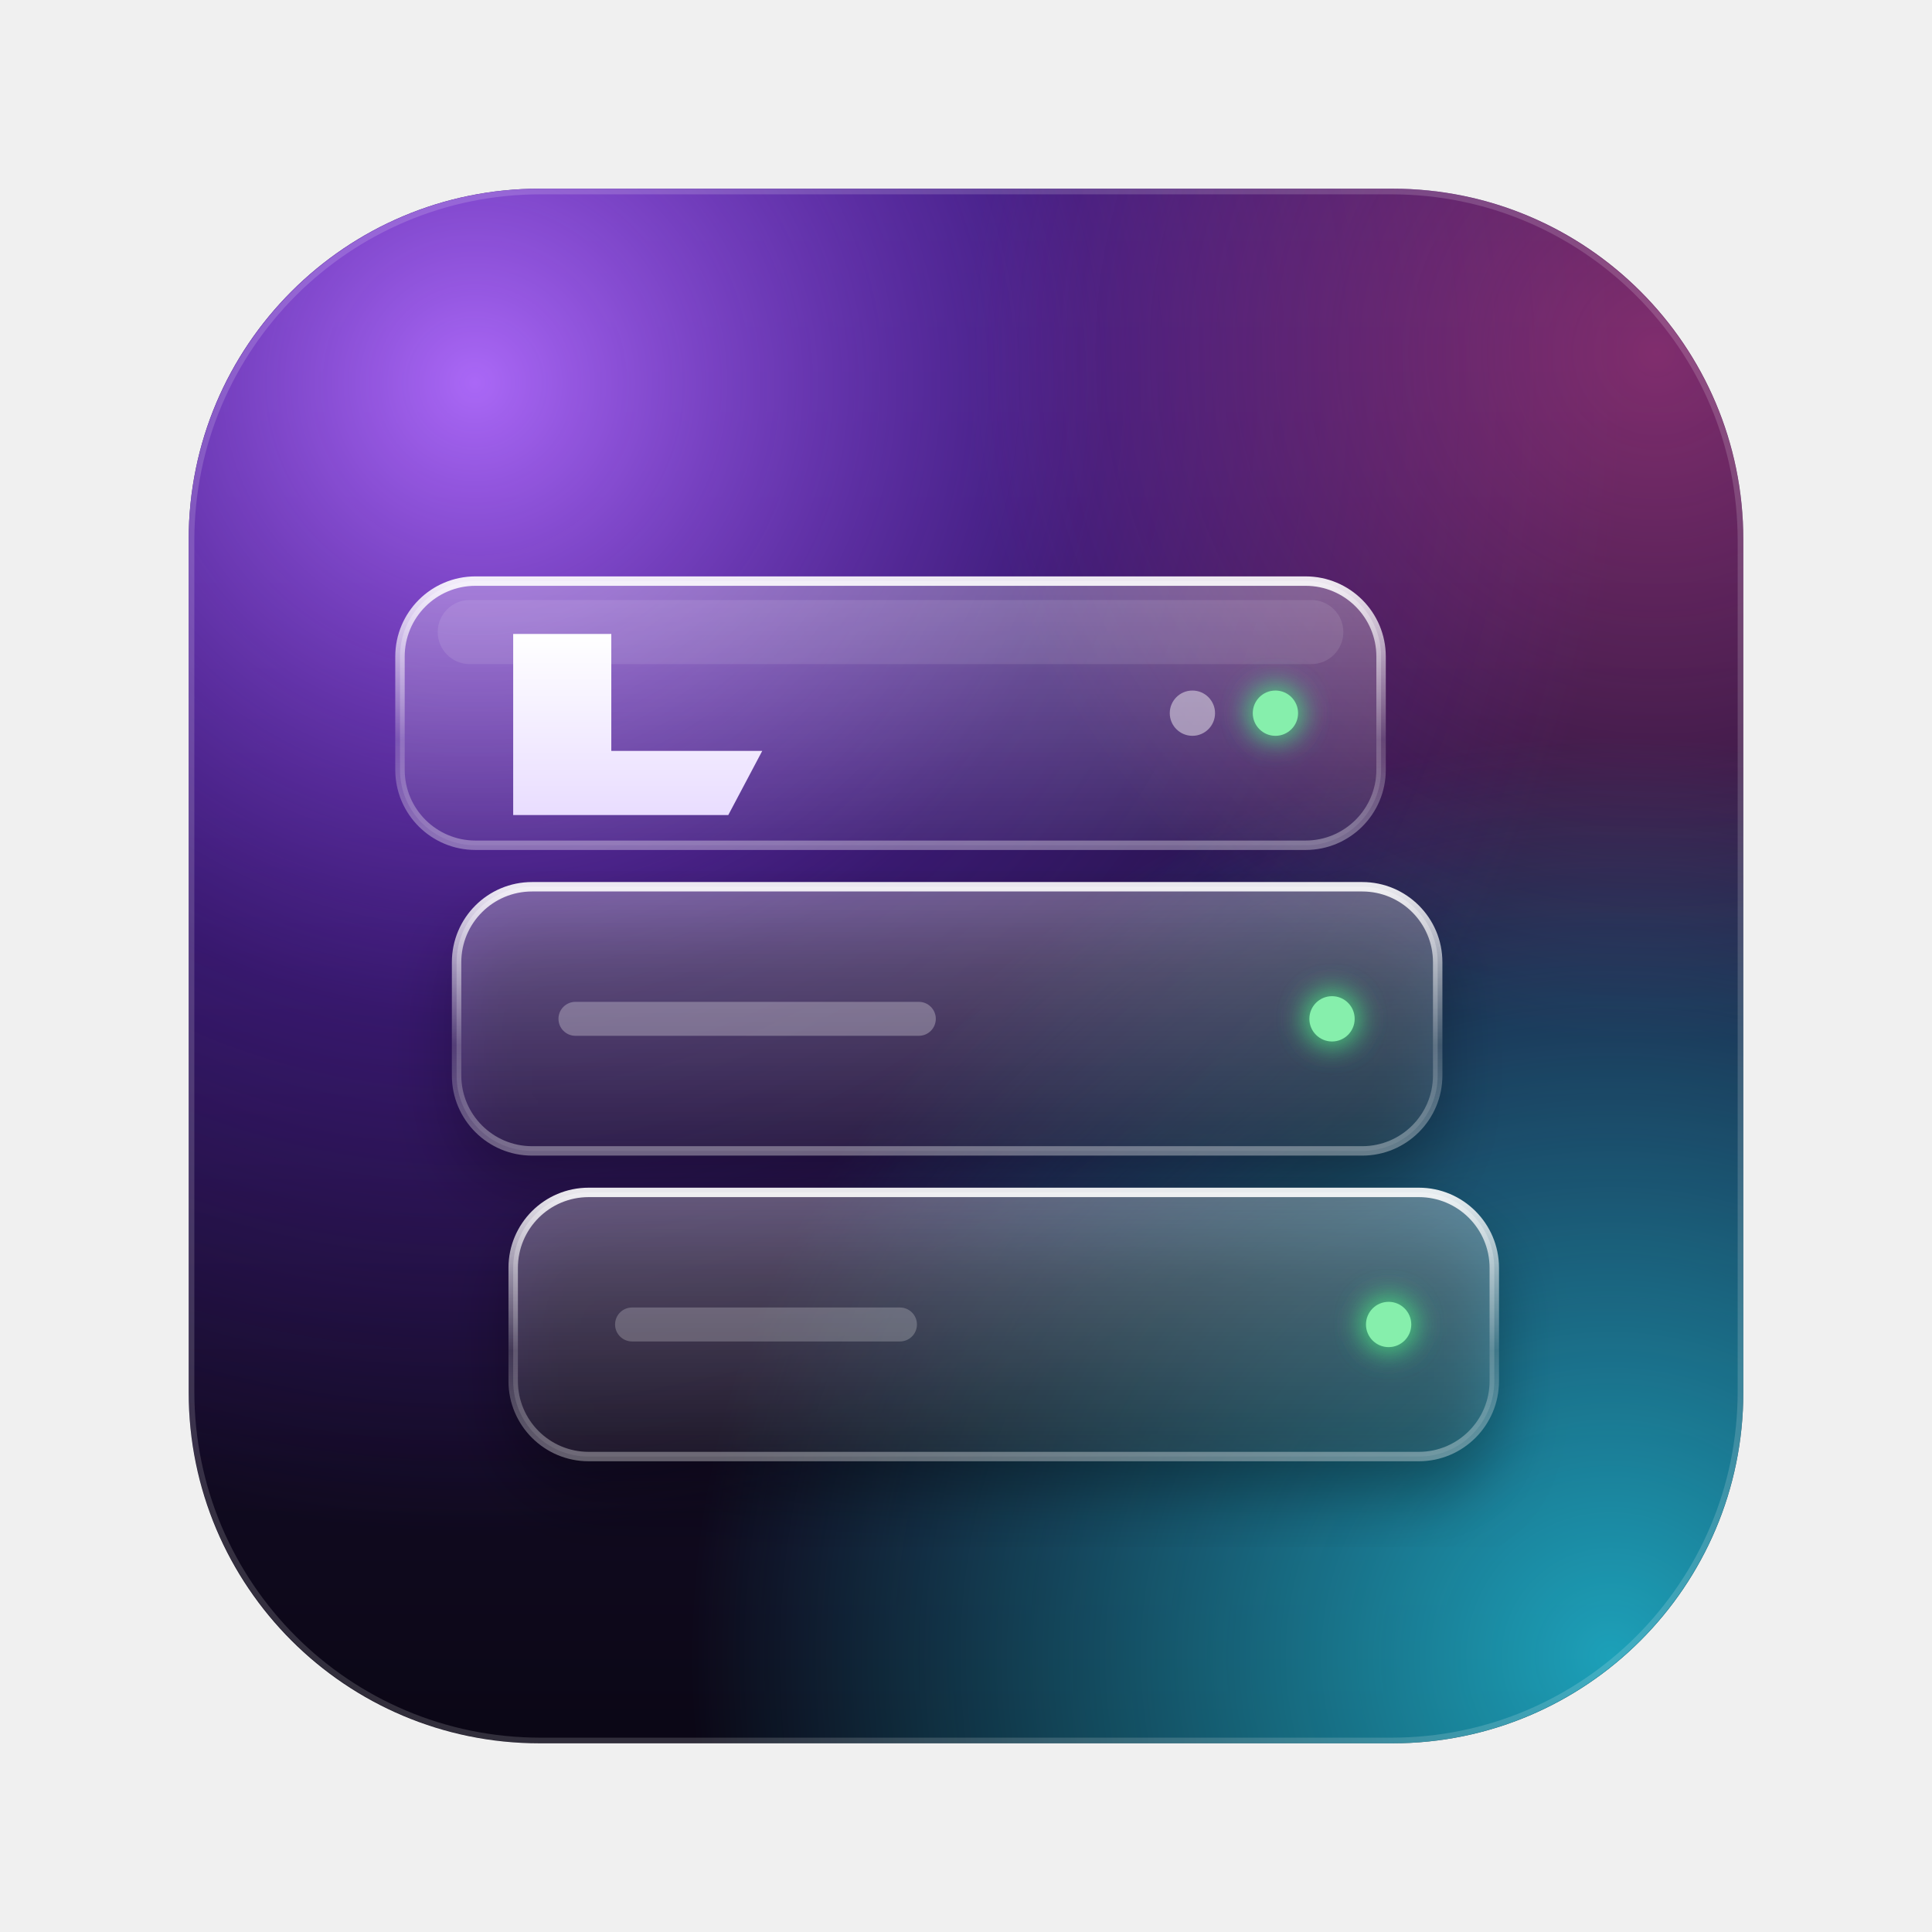
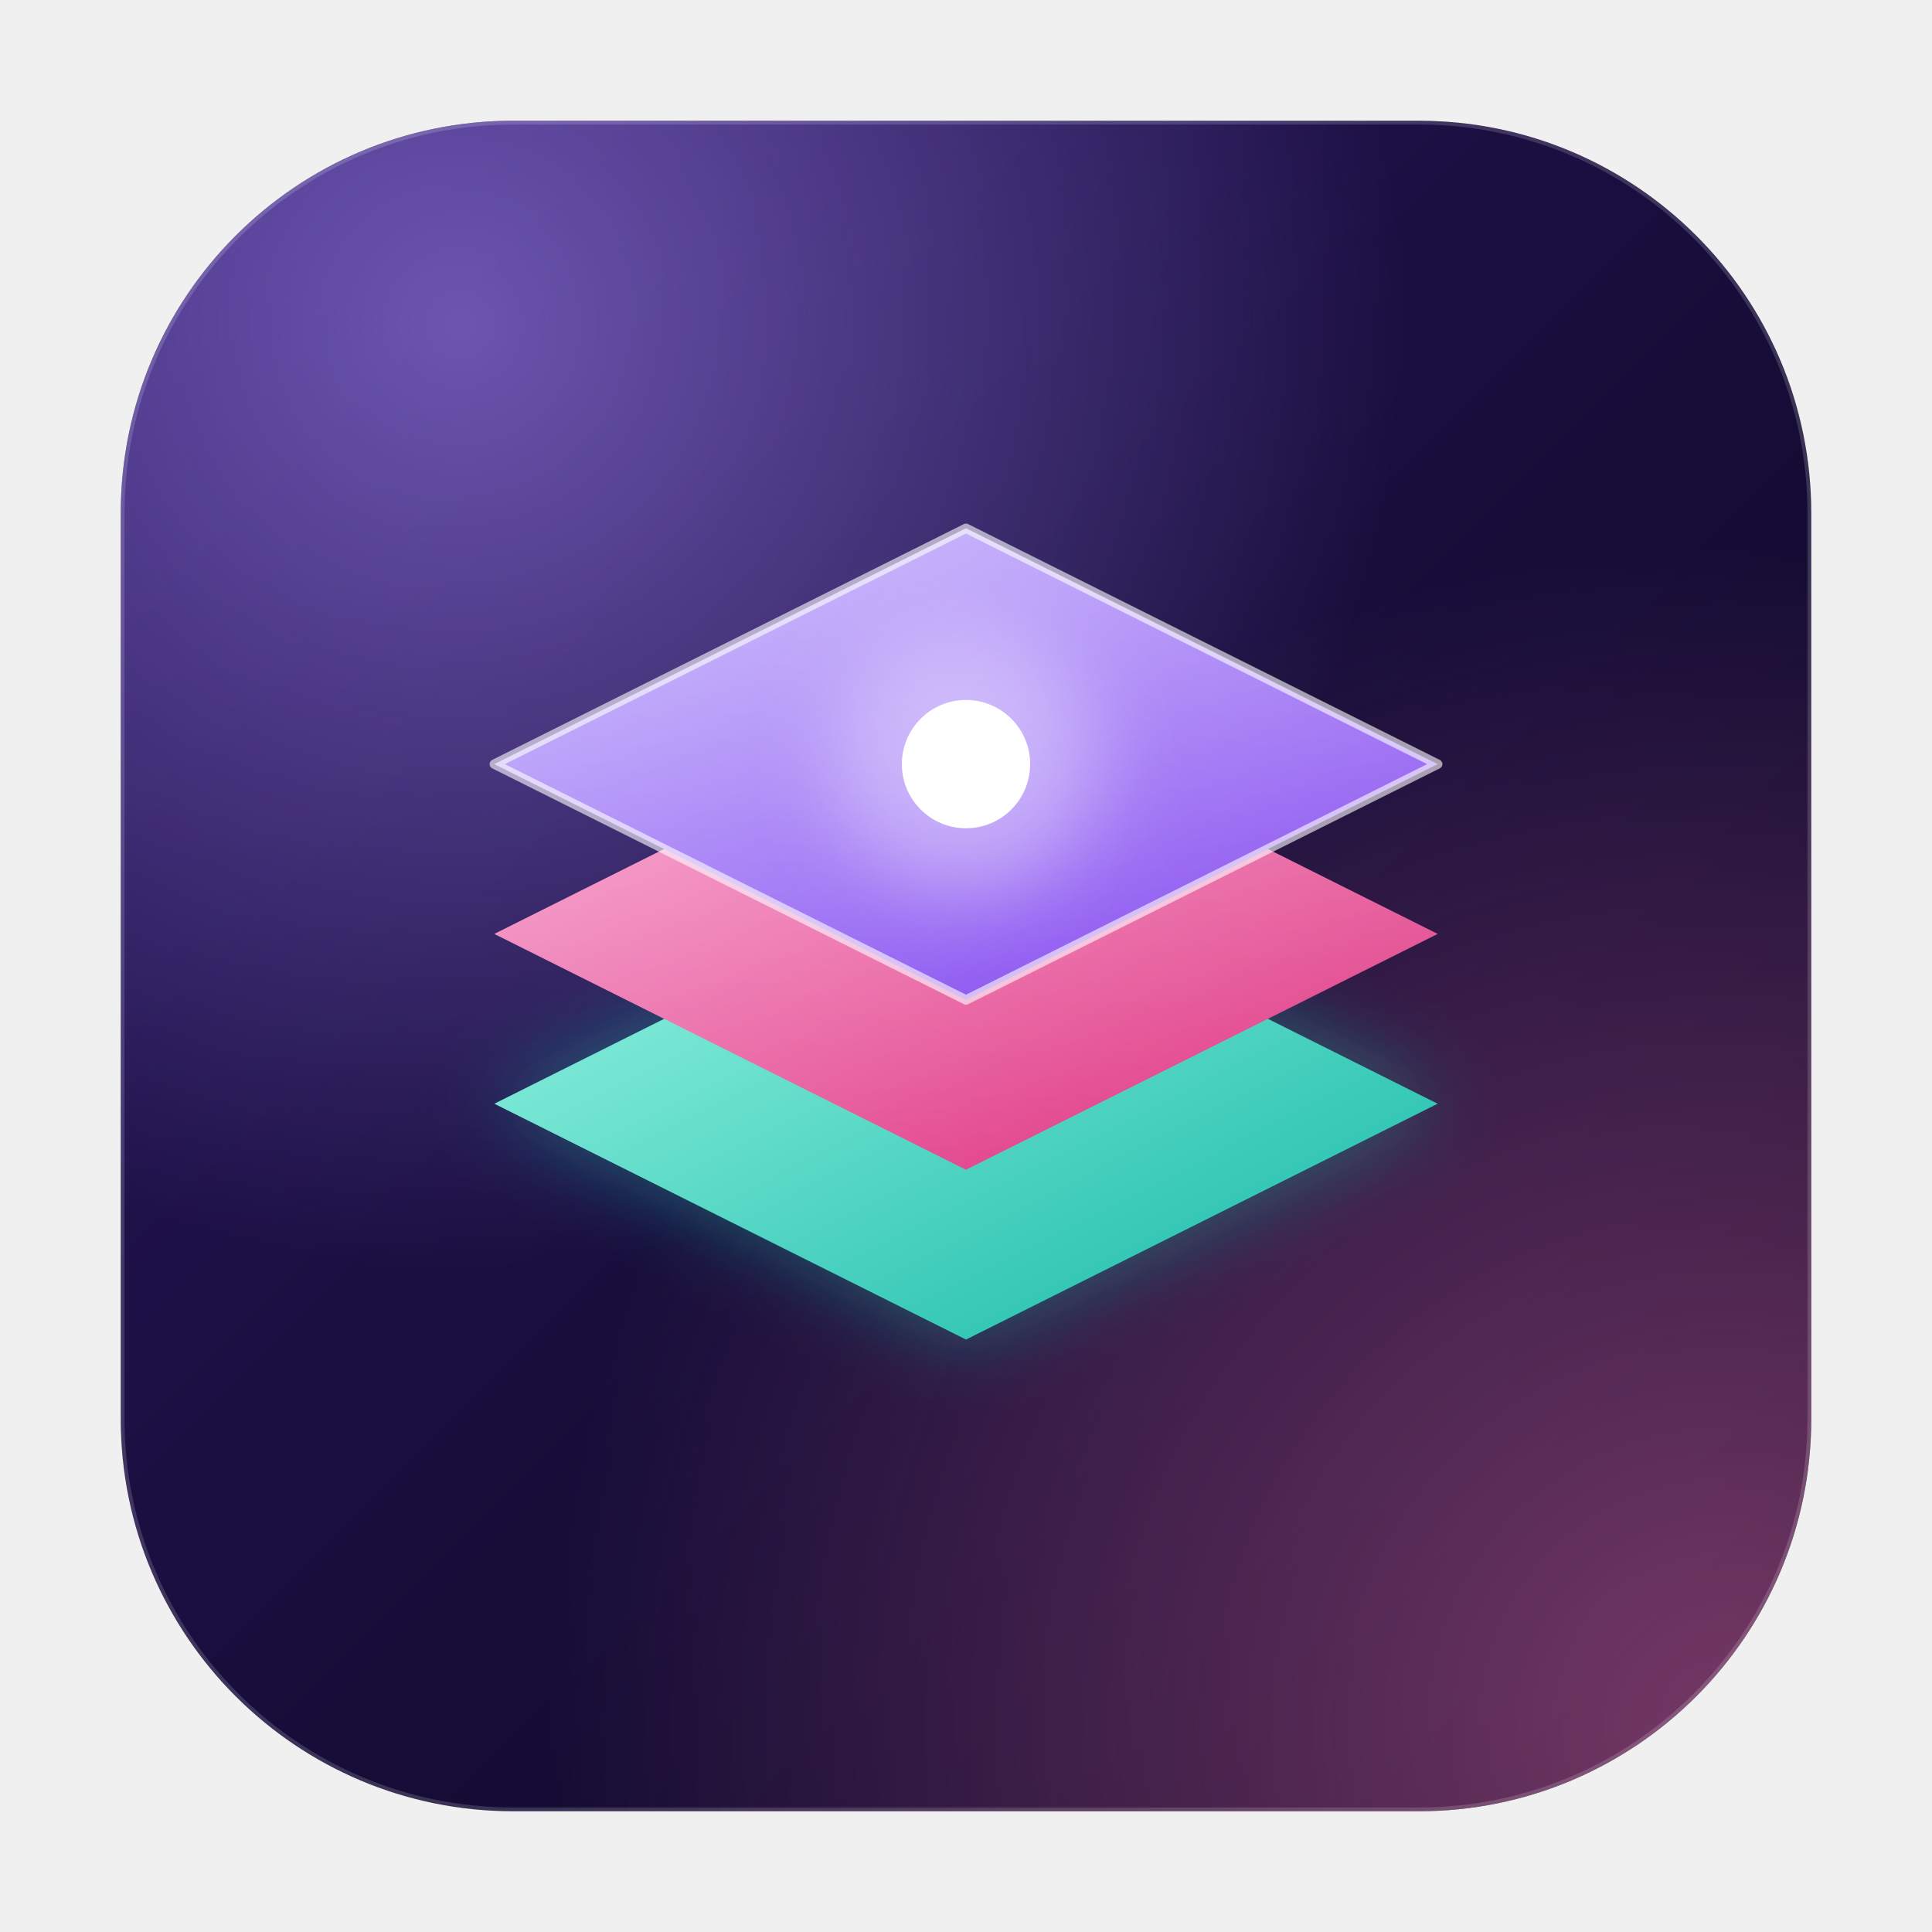
<svg xmlns="http://www.w3.org/2000/svg" viewBox="0 0 1024 1024">
  <defs>
-     <linearGradient id="base" x1="0" y1="0" x2="0" y2="1">
-       <stop offset="0" stop-color="#2a1950" />
-       <stop offset="1" stop-color="#0b0716" />
+     <linearGradient id="bg" x1="0" y1="0" x2="1" y2="1">
+       <stop offset="0" stop-color="#2a1660" />
+       <stop offset="0.55" stop-color="#160d38" />
+       <stop offset="1" stop-color="#0b0820" />
    </linearGradient>
-     <radialGradient id="glowA" cx="0.18" cy="0.12" r="0.75">
-       <stop offset="0" stop-color="#b16cff" stop-opacity="0.95" />
-       <stop offset="0.55" stop-color="#6d28d9" stop-opacity="0.35" />
-       <stop offset="1" stop-color="#6d28d9" stop-opacity="0" />
+     <radialGradient id="g1" cx="0.2" cy="0.12" r="0.8">
+       <stop offset="0" stop-color="#a78bfa" stop-opacity="0.55" />
+       <stop offset="0.7" stop-color="#a78bfa" stop-opacity="0" />
    </radialGradient>
-     <radialGradient id="glowB" cx="0.92" cy="0.95" r="0.6">
-       <stop offset="0" stop-color="#22d3ee" stop-opacity="0.75" />
-       <stop offset="1" stop-color="#22d3ee" stop-opacity="0" />
+     <radialGradient id="g2" cx="0.95" cy="0.95" r="0.7">
+       <stop offset="0" stop-color="#f472b6" stop-opacity="0.45" />
+       <stop offset="1" stop-color="#f472b6" stop-opacity="0" />
    </radialGradient>
-     <radialGradient id="glowC" cx="0.95" cy="0.1" r="0.45">
-       <stop offset="0" stop-color="#ec4899" stop-opacity="0.45" />
-       <stop offset="1" stop-color="#ec4899" stop-opacity="0" />
-     </radialGradient>
-     <linearGradient id="pane" x1="0" y1="0" x2="0" y2="1">
-       <stop offset="0" stop-color="#ffffff" stop-opacity="0.30" />
-       <stop offset="1" stop-color="#ffffff" stop-opacity="0.07" />
+     <linearGradient id="layer1" x1="0" y1="0" x2="1" y2="1">
+       <stop offset="0" stop-color="#c4b5fd" />
+       <stop offset="1" stop-color="#7c3aed" />
    </linearGradient>
-     <linearGradient id="edge" x1="0" y1="0" x2="0" y2="1">
-       <stop offset="0" stop-color="#ffffff" stop-opacity="0.9" />
-       <stop offset="0.6" stop-color="#ffffff" stop-opacity="0.18" />
-       <stop offset="1" stop-color="#ffffff" stop-opacity="0.35" />
+     <linearGradient id="layer2" x1="0" y1="0" x2="1" y2="1">
+       <stop offset="0" stop-color="#f9a8d4" />
+       <stop offset="1" stop-color="#db2777" />
    </linearGradient>
-     <linearGradient id="mark" x1="0" y1="0" x2="0" y2="1">
-       <stop offset="0" stop-color="#ffffff" />
-       <stop offset="1" stop-color="#e9ddff" />
+     <linearGradient id="layer3" x1="0" y1="0" x2="1" y2="1">
+       <stop offset="0" stop-color="#99f6e4" />
+       <stop offset="1" stop-color="#14b8a6" />
    </linearGradient>
-     <filter id="soft" x="-20%" y="-20%" width="140%" height="140%">
-       <feGaussianBlur stdDeviation="18" />
+     <linearGradient id="glass" x1="0" y1="0" x2="0" y2="1">
+       <stop offset="0" stop-color="#ffffff" stop-opacity="0.5" />
+       <stop offset="1" stop-color="#ffffff" stop-opacity="0.05" />
+     </linearGradient>
+     <filter id="soft" x="-30%" y="-30%" width="160%" height="160%">
+       <feGaussianBlur stdDeviation="22" />
    </filter>
-     <filter id="dotglow" x="-200%" y="-200%" width="500%" height="500%">
-       <feGaussianBlur stdDeviation="7" />
-     </filter>
-     <clipPath id="sq">
-       <rect x="100" y="100" width="824" height="824" rx="186" />
-     </clipPath>
  </defs>
-   <g clip-path="url(#sq)">
-     <rect x="100" y="100" width="824" height="824" fill="url(#base)" />
-     <rect x="100" y="100" width="824" height="824" fill="url(#glowA)" />
-     <rect x="100" y="100" width="824" height="824" fill="url(#glowC)" />
-     <rect x="100" y="100" width="824" height="824" fill="url(#glowB)" />
-     <rect x="272" y="652" width="520" height="140" rx="40" fill="#000" opacity="0.35" filter="url(#soft)" />
-     <rect x="242" y="490" width="520" height="140" rx="40" fill="#000" opacity="0.3" filter="url(#soft)" />
-     <rect x="272" y="632" width="520" height="140" rx="40" fill="url(#pane)" stroke="url(#edge)" stroke-width="5" />
-     <rect x="242" y="470" width="520" height="140" rx="40" fill="url(#pane)" stroke="url(#edge)" stroke-width="5" />
-     <rect x="212" y="308" width="520" height="140" rx="40" fill="url(#pane)" stroke="url(#edge)" stroke-width="5" />
-     <rect x="232" y="318" width="480" height="34" rx="17" fill="#ffffff" opacity="0.10" />
-     <path d="M272 336 h52 v62 h80 l-18 34 H272 z" fill="url(#mark)" />
-     <g>
-       <circle cx="676" cy="378" r="15" fill="#4ade80" filter="url(#dotglow)" opacity="0.9" />
-       <circle cx="676" cy="378" r="12" fill="#86efac" />
-       <circle cx="632" cy="378" r="12" fill="#ffffff" opacity="0.45" />
-       <circle cx="706" cy="540" r="15" fill="#4ade80" filter="url(#dotglow)" opacity="0.9" />
-       <circle cx="706" cy="540" r="12" fill="#86efac" />
-       <circle cx="736" cy="702" r="15" fill="#4ade80" filter="url(#dotglow)" opacity="0.9" />
-       <circle cx="736" cy="702" r="12" fill="#86efac" />
-       <rect x="296" y="531" width="200" height="18" rx="9" fill="#ffffff" opacity="0.28" />
-       <rect x="326" y="693" width="160" height="18" rx="9" fill="#ffffff" opacity="0.22" />
-     </g>
+   <rect x="64" y="64" width="896" height="896" rx="208" fill="url(#bg)" />
+   <rect x="64" y="64" width="896" height="896" rx="208" fill="url(#g1)" />
+   <rect x="64" y="64" width="896" height="896" rx="208" fill="url(#g2)" />
+   <rect x="65" y="65" width="894" height="894" rx="207" fill="none" stroke="#fff" stroke-opacity="0.16" stroke-width="2" />
+   <g transform="translate(512 560)">
+     <path d="M0 150 L250 25 L0 -100 L-250 25 Z" fill="#14b8a6" opacity="0.45" filter="url(#soft)" />
+     <path d="M0 150 L250 25 L0 -100 L-250 25 Z" transform="translate(0 0)" fill="url(#layer3)" />
+     <path d="M0 60 L250 -65 L0 -190 L-250 -65 Z" fill="url(#layer2)" />
+     <path d="M0 60 L250 -65 L0 -190 L-250 -65 Z" fill="url(#glass)" opacity="0.35" />
+     <path d="M0 -30 L250 -155 L0 -280 L-250 -155 Z" fill="url(#layer1)" />
+     <path d="M0 -30 L250 -155 L0 -280 L-250 -155 Z" fill="url(#glass)" opacity="0.5" />
+     <path d="M0 -30 L250 -155 L0 -280 L-250 -155 Z" fill="none" stroke="#fff" stroke-opacity="0.6" stroke-width="5" stroke-linejoin="round" />
+     <circle cx="0" cy="-155" r="34" fill="#ffffff" />
+     <circle cx="0" cy="-155" r="70" fill="#ffffff" opacity="0.35" filter="url(#soft)" />
  </g>
-   <rect x="101.5" y="101.5" width="821" height="821" rx="185" fill="none" stroke="#ffffff" stroke-opacity="0.16" stroke-width="3" />
</svg>
